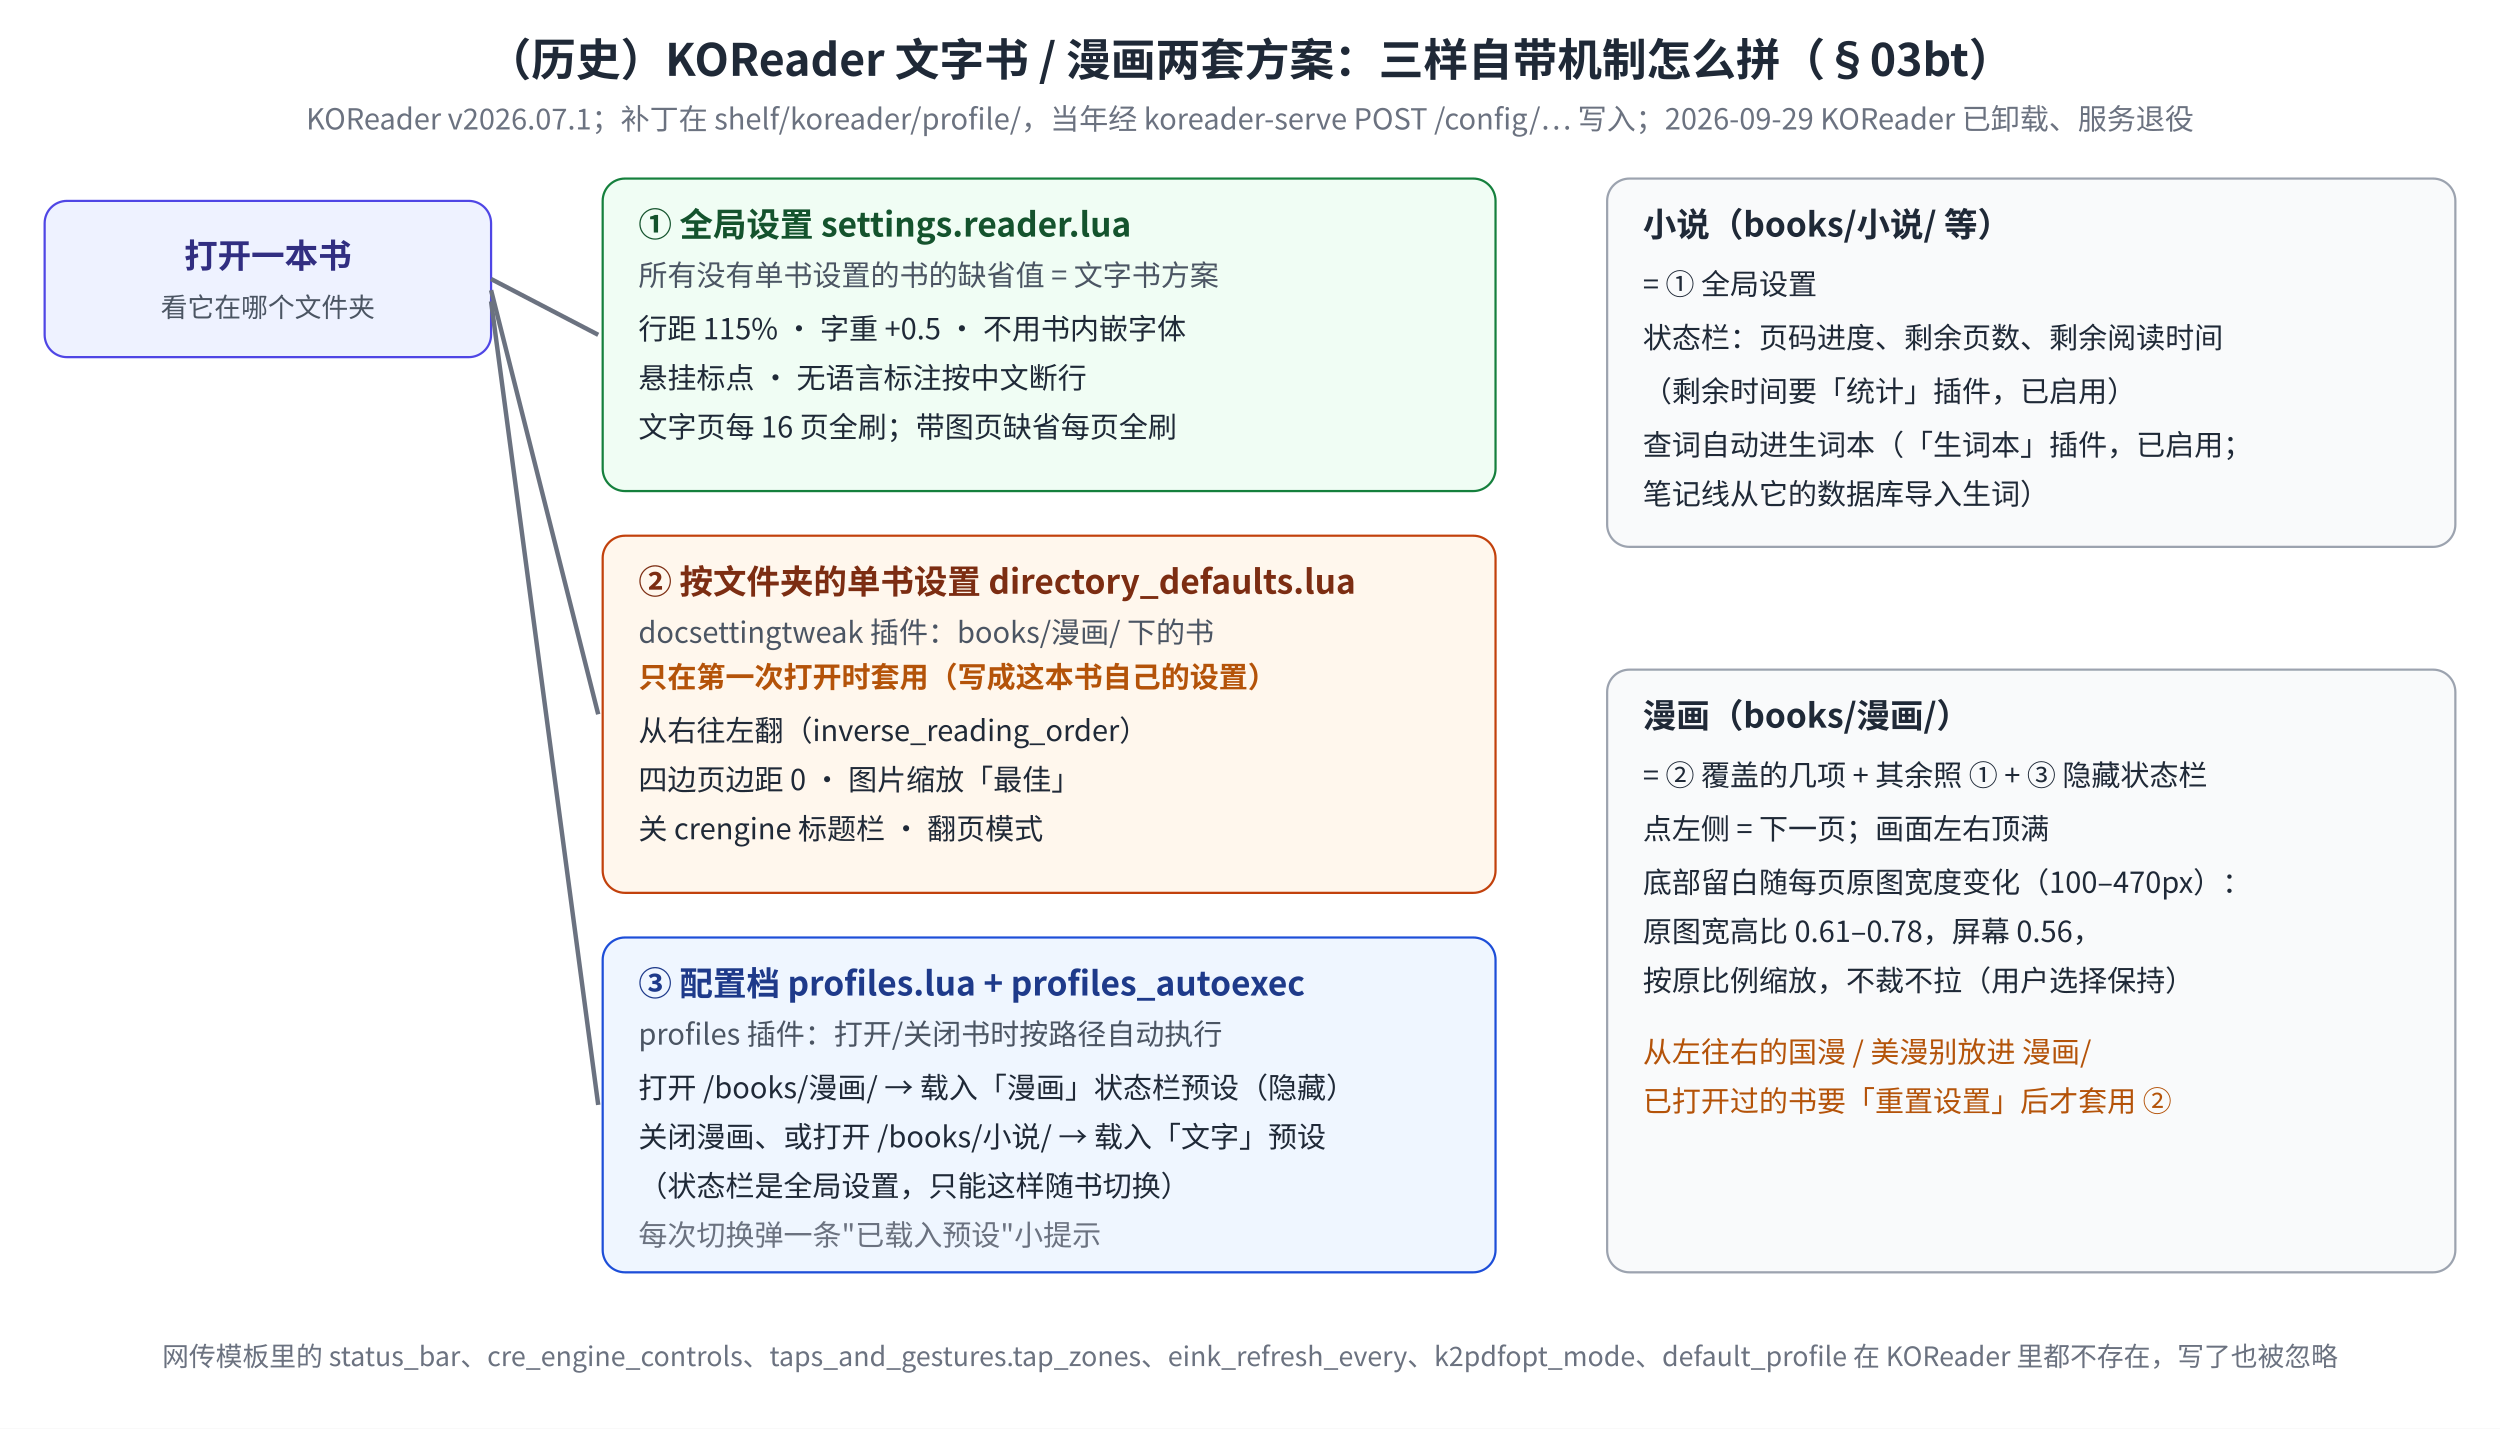
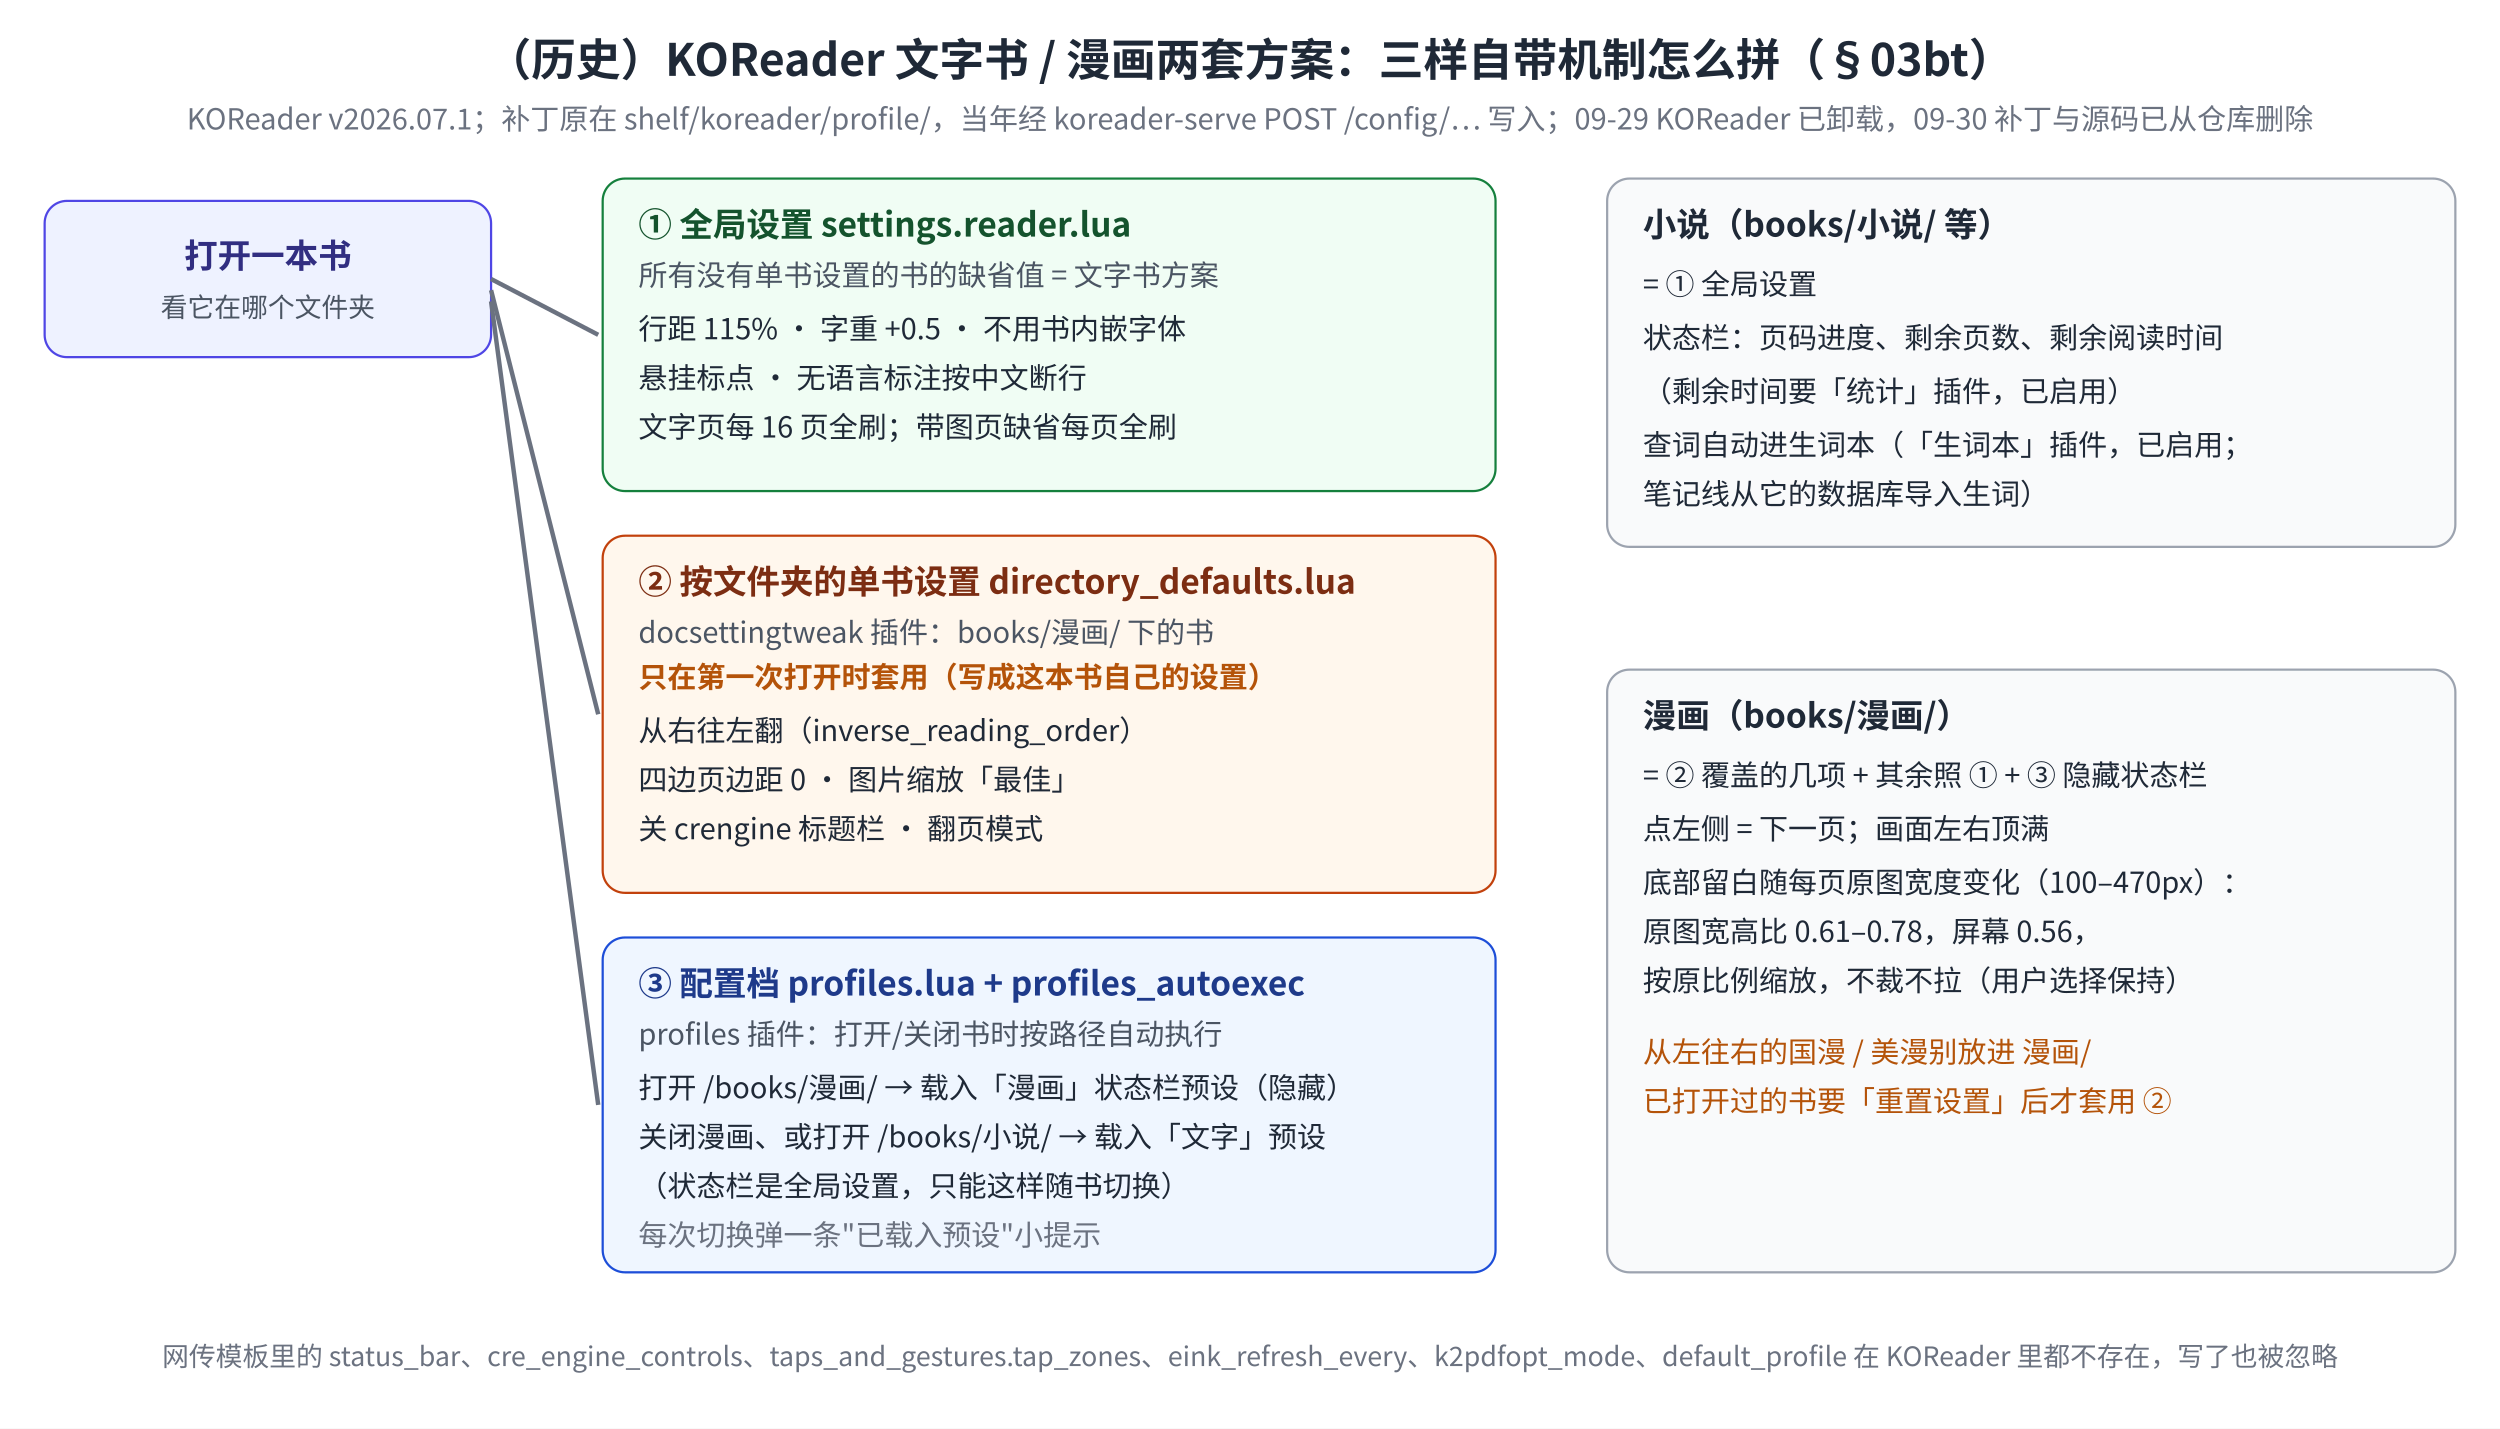
<svg xmlns="http://www.w3.org/2000/svg" width="1120" height="640" viewBox="0 0 1120 640" font-family="Noto Sans CJK SC, sans-serif">
  <rect width="1120" height="640" fill="#ffffff" />
  <text x="560" y="34" text-anchor="middle" font-size="20" font-weight="bold" fill="#1f2937">（历史）KOReader 文字书 / 漫画两套方案：三样自带机制怎么拼（§03bt）</text>
-   <text x="560" y="58" text-anchor="middle" font-size="13" fill="#6b7280">KOReader v2026.07.1；补丁在 shelf/koreader/profile/，当年经 koreader-serve POST /config/… 写入；2026-09-29 KOReader 已卸载、服务退役</text>
+   <text x="560" y="58" text-anchor="middle" font-size="13" fill="#6b7280">KOReader v2026.07.1；补丁原在 shelf/koreader/profile/，当年经 koreader-serve POST /config/… 写入；09-29 KOReader 已卸载，09-30 补丁与源码已从仓库删除</text>
  <rect x="20" y="90" width="200" height="70" rx="10" fill="#eef2ff" stroke="#4f46e5" />
  <text x="120" y="120" text-anchor="middle" font-size="15" font-weight="bold" fill="#312e81">打开一本书</text>
  <text x="120" y="142" text-anchor="middle" font-size="12" fill="#4b5563">看它在哪个文件夹</text>
  <g font-size="13" fill="#1f2937">
    <rect x="270" y="80" width="400" height="140" rx="10" fill="#f0fdf4" stroke="#15803d" />
    <text x="286" y="106" font-size="15" font-weight="bold" fill="#14532d">① 全局设置 settings.reader.lua</text>
    <text x="286" y="128" fill="#4b5563">所有没有单书设置的书的缺省值 = 文字书方案</text>
    <text x="286" y="152">行距 115% · 字重 +0.5 · 不用书内嵌字体</text>
    <text x="286" y="174">悬挂标点 · 无语言标注按中文断行</text>
    <text x="286" y="196">文字页每 16 页全刷；带图页缺省每页全刷</text>
    <rect x="270" y="240" width="400" height="160" rx="10" fill="#fff7ed" stroke="#c2410c" />
    <text x="286" y="266" font-size="15" font-weight="bold" fill="#7c2d12">② 按文件夹的单书设置 directory_defaults.lua</text>
    <text x="286" y="288" fill="#4b5563">docsettingtweak 插件：books/漫画/ 下的书</text>
    <text x="286" y="308" fill="#b45309" font-weight="bold">只在第一次打开时套用（写成这本书自己的设置）</text>
    <text x="286" y="332">从右往左翻（inverse_reading_order）</text>
    <text x="286" y="354">四边页边距 0 · 图片缩放「最佳」</text>
    <text x="286" y="376">关 crengine 标题栏 · 翻页模式</text>
    <rect x="270" y="420" width="400" height="150" rx="10" fill="#eff6ff" stroke="#1d4ed8" />
    <text x="286" y="446" font-size="15" font-weight="bold" fill="#1e3a8a">③ 配置档 profiles.lua + profiles_autoexec</text>
    <text x="286" y="468" fill="#4b5563">profiles 插件：打开/关闭书时按路径自动执行</text>
    <text x="286" y="492">打开 /books/漫画/ → 载入「漫画」状态栏预设（隐藏）</text>
    <text x="286" y="514">关闭漫画、或打开 /books/小说/ → 载入「文字」预设</text>
    <text x="286" y="536">（状态栏是全局设置，只能这样随书切换）</text>
    <text x="286" y="558" fill="#6b7280">每次切换弹一条"已载入预设"小提示</text>
  </g>
  <g stroke="#6b7280" stroke-width="2" fill="none">
    <path d="M220 125 L268 150" />
    <path d="M220 130 L268 320" />
    <path d="M220 135 L268 495" />
  </g>
  <rect x="720" y="80" width="380" height="165" rx="10" fill="#f9fafb" stroke="#9ca3af" />
  <text x="736" y="106" font-size="15" font-weight="bold" fill="#1f2937">小说（books/小说/ 等）</text>
  <g font-size="13" fill="#1f2937">
    <text x="736" y="132">= ① 全局设置</text>
    <text x="736" y="156">状态栏：页码进度、剩余页数、剩余阅读时间</text>
    <text x="736" y="180">（剩余时间要「统计」插件，已启用）</text>
    <text x="736" y="204">查词自动进生词本（「生词本」插件，已启用；</text>
    <text x="736" y="226">笔记线从它的数据库导入生词）</text>
  </g>
  <rect x="720" y="300" width="380" height="270" rx="10" fill="#f9fafb" stroke="#9ca3af" />
  <text x="736" y="326" font-size="15" font-weight="bold" fill="#1f2937">漫画（books/漫画/）</text>
  <g font-size="13" fill="#1f2937">
    <text x="736" y="352">= ② 覆盖的几项 + 其余照 ① + ③ 隐藏状态栏</text>
    <text x="736" y="376">点左侧 = 下一页；画面左右顶满</text>
    <text x="736" y="400">底部留白随每页原图宽度变化（100–470px）：</text>
    <text x="736" y="422">原图宽高比 0.61–0.78，屏幕 0.56，</text>
    <text x="736" y="444">按原比例缩放，不裁不拉（用户选择保持）</text>
    <text x="736" y="476" fill="#b45309">从左往右的国漫 / 美漫别放进 漫画/</text>
    <text x="736" y="498" fill="#b45309">已打开过的书要「重置设置」后才套用 ②</text>
  </g>
  <text x="560" y="612" text-anchor="middle" font-size="12" fill="#6b7280">网传模板里的 status_bar、cre_engine_controls、taps_and_gestures.tap_zones、eink_refresh_every、k2pdfopt_mode、default_profile 在 KOReader 里都不存在，写了也被忽略</text>
</svg>
